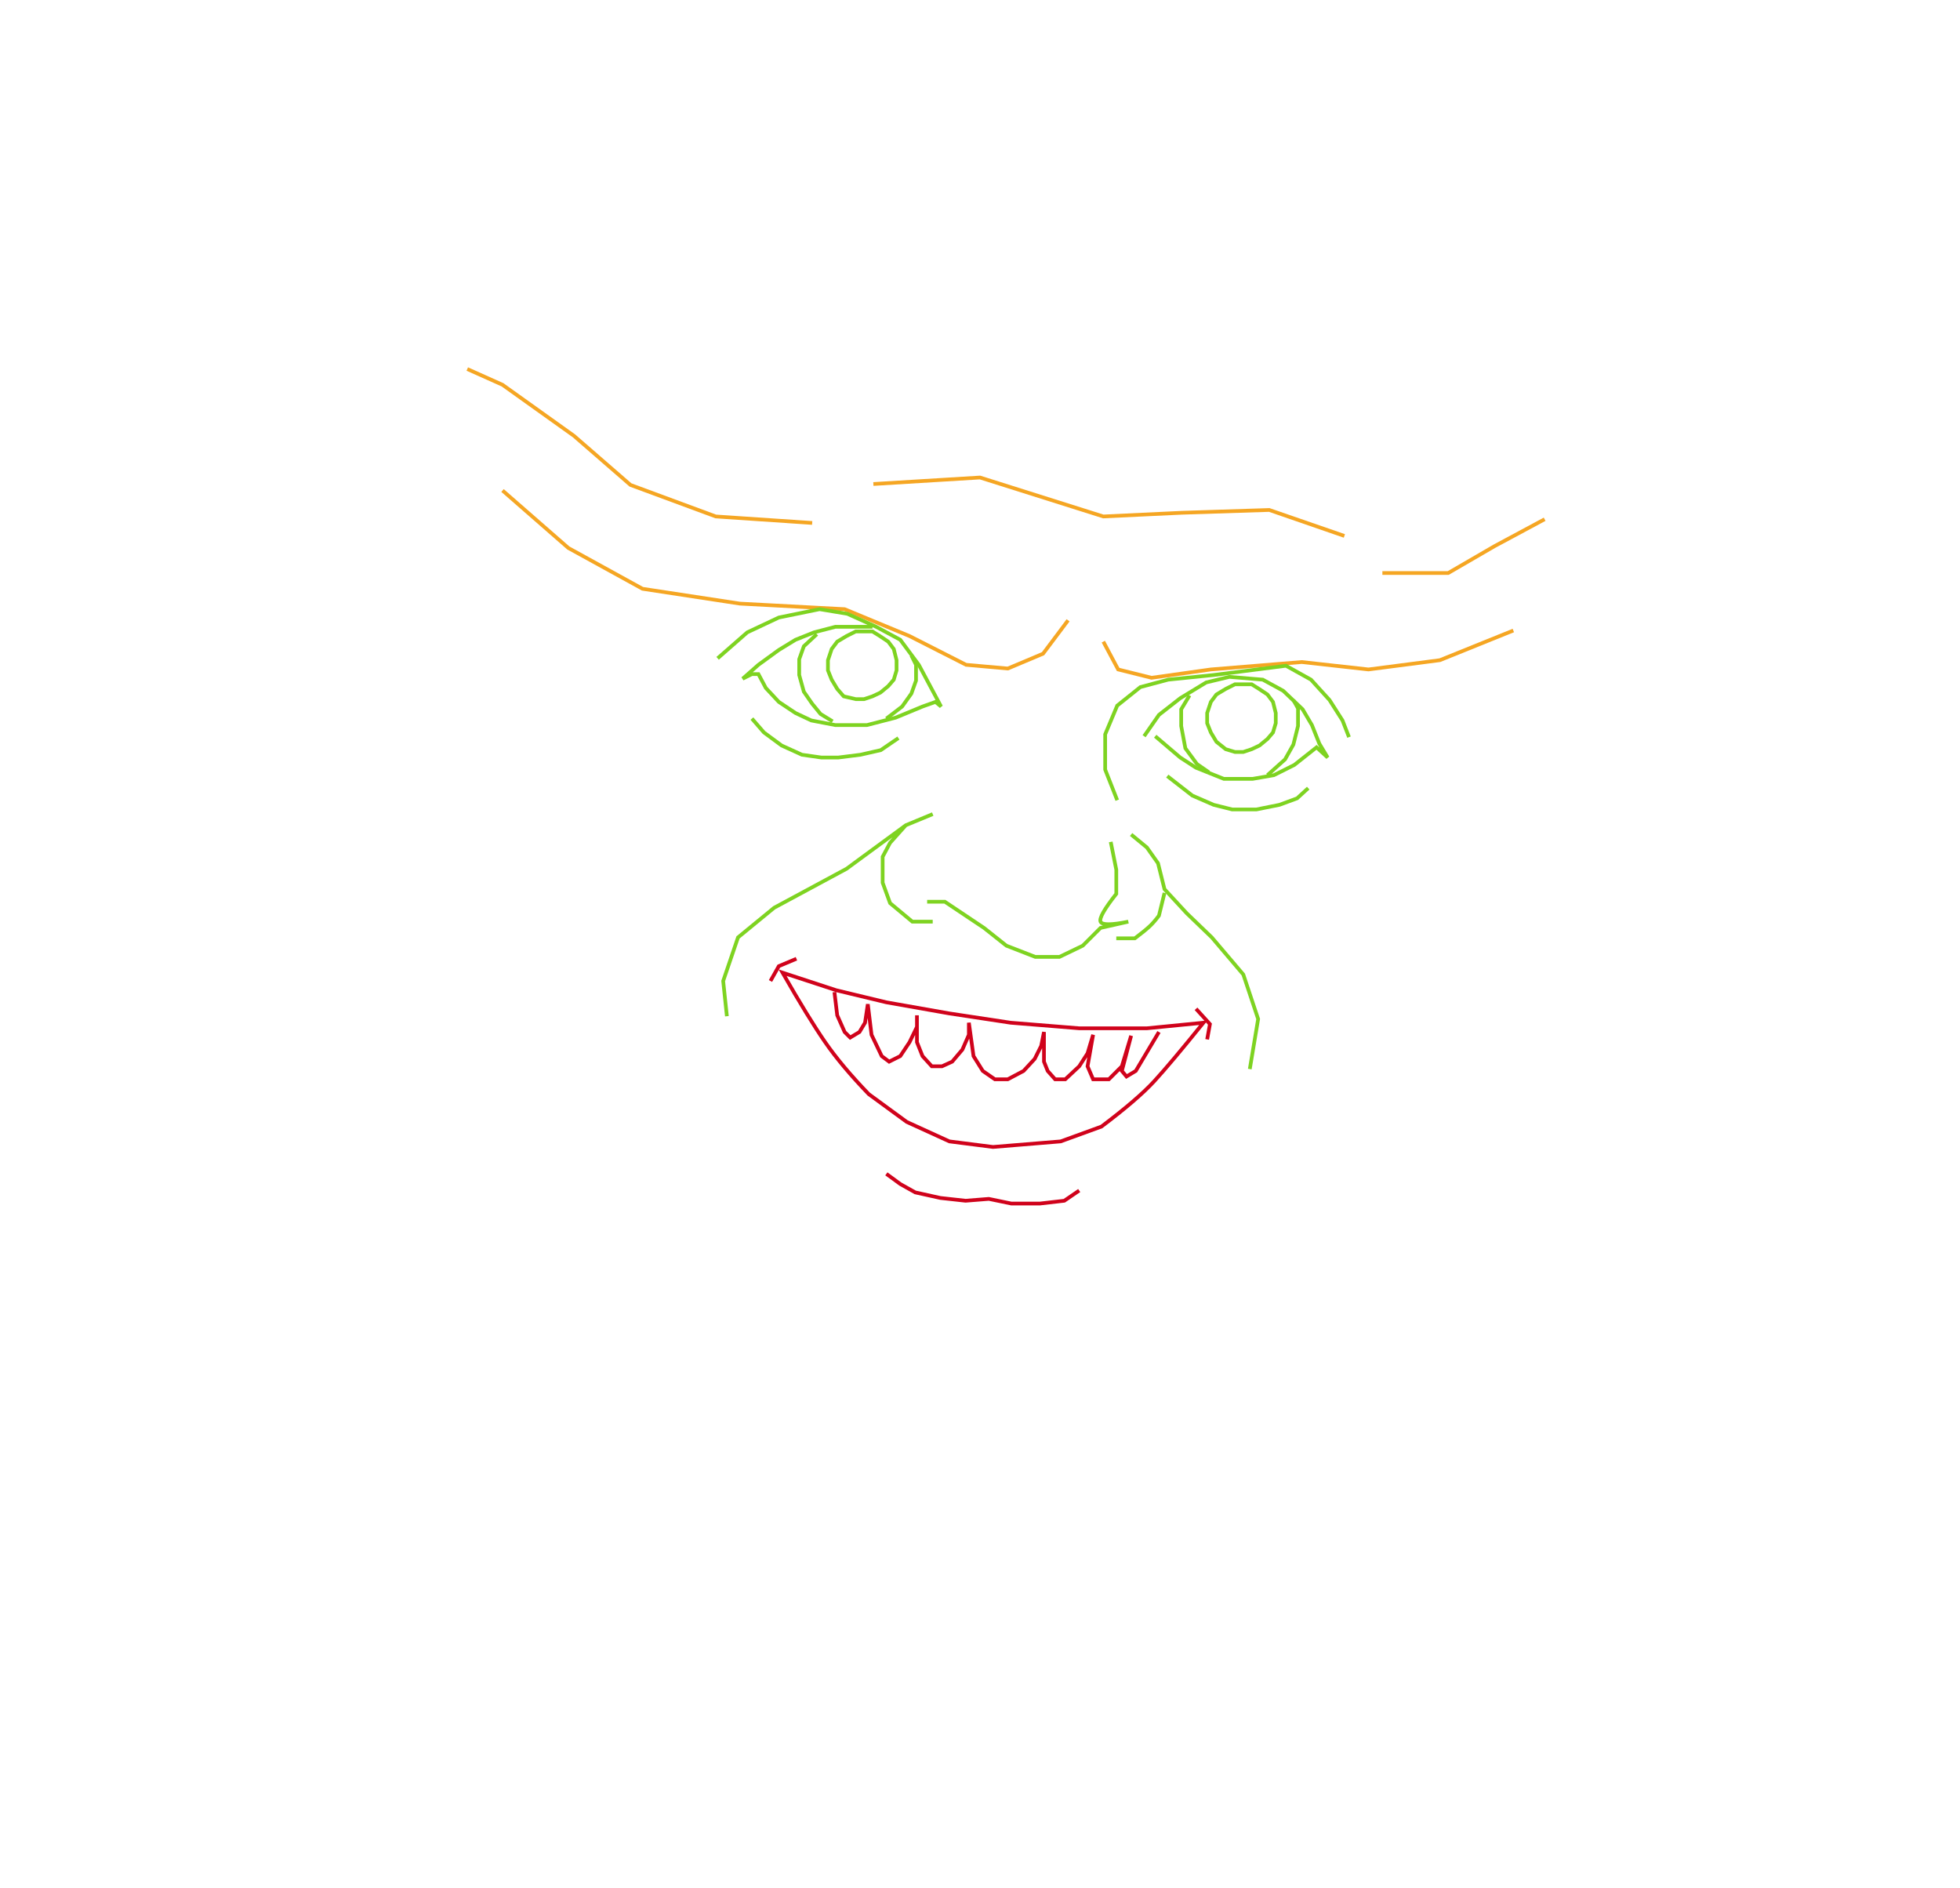
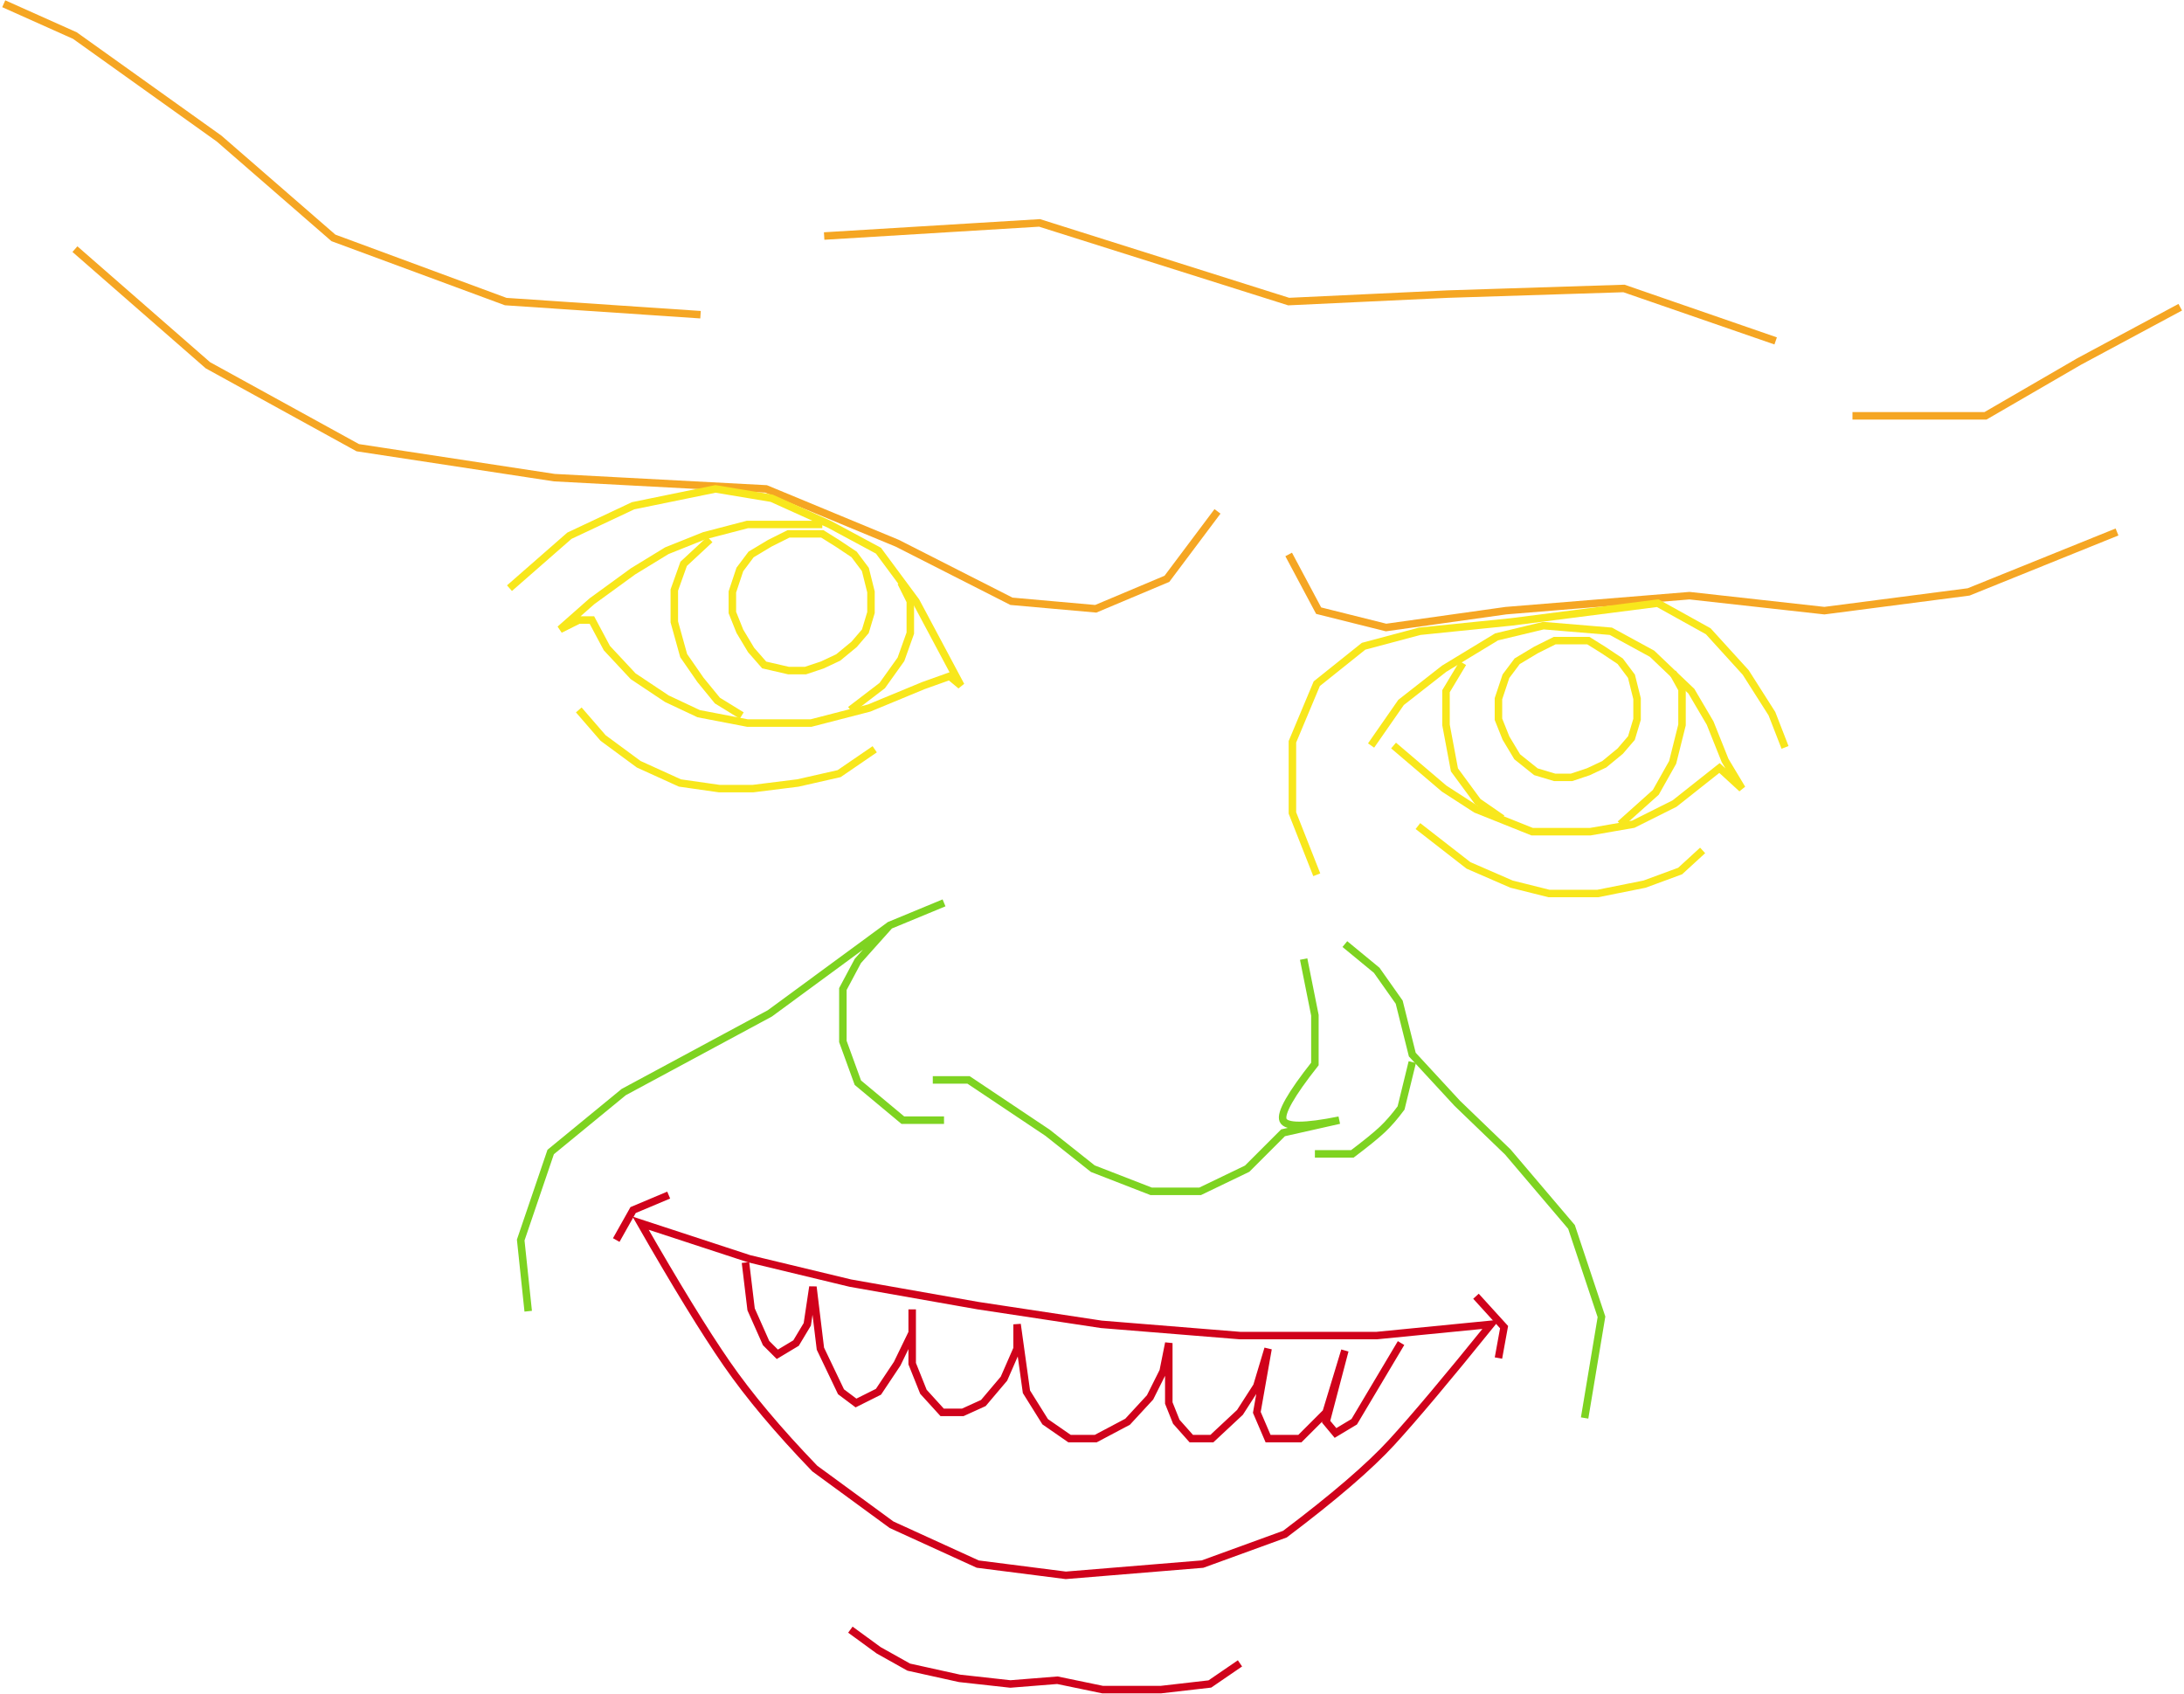
- <svg xmlns="http://www.w3.org/2000/svg" width="1057px" height="1018px" viewBox="0 0 1057 1018" version="1.1">
+ <svg xmlns="http://www.w3.org/2000/svg" width="583px" height="452px" viewBox="0 0 583 452" version="1.1">
  <defs />
-   <g id="ferengi" stroke="none" stroke-width="1" fill="none" fill-rule="evenodd">
-     <g id="expression1" transform="translate(252, 199)" fill-rule="nonzero" stroke-width="2">
-       <g id="brow" stroke="#F5A623">
-         <polyline id="Path-19-Copy" points="0 0 19 8.5 57.5 36 88 62.5 134 79.5 186 83" />
-         <polyline id="Path-20-Copy" points="581 81 554 95.5 529 110 493.5 110" />
-         <polyline id="Path-7-Copy" points="219 62 276.5 58.5 343 79.5 385.5 77.5 432.5 76 473 90" />
-         <polyline id="Path-4-Copy-2" points="19 65.5 54.5 96.5 94.5 118.5 147 126.5 203.5 129.5 238.5 144 269 159.5 291.5 161.5 310.5 153.5 324 135.5" />
-         <polyline id="Path-5-Copy-2" points="343 147 351 162 369 166.5 401 162 450 158 486 162 524.5 157 564.118 141" />
-       </g>
-       <g id="mouth" transform="translate(163, 318)" stroke="#D0021B">
-         <path d="M234,34.5 C222.29,49 213.457,59.5 207.5,66 C201.543,72.5 192.043,80.666 179,90.5 L157,98.5 L120.5,101.5 L97,98.5 L74,88 L53.5,73 C43.746,62.883 35.913,53.55 30,45 C24.087,36.45 16.421,23.95 7,7.5 L36,17 L63,23.5 L97,29.5 L130,34.5 L167,37.5 L203.5,37.5 L234,34.5 Z" id="Path-35-Copy" />
-         <polyline id="Path-16-Copy" points="0.5 12 5 4 14.5 0" />
-         <polyline id="Path-17-Copy" points="230 27 237.5 35.25 236 43.5" />
-         <path d="M63,116 L70.536,121.5 L78.575,126 C87.618,128 92.14,129 92.14,129 C101.184,130 105.705,130.5 105.705,130.5 C114.079,129.833 118.266,129.5 118.266,129.5 L130.324,132 C140.707,132 145.899,132 145.899,132 C154.607,131 158.961,130.5 158.961,130.5 L167,125" id="Path-18-Copy" />
-         <polyline id="Path-37" points="35 18 36.5 30.5 40.5 39.5 43.5 42.5 48.5 39.5 51.5 34.5 53 24.5 55 41 60.5 52.5 64.5 55.5 70.5 52.5 75.5 45 79.5 36.75 79.5 30.5 79.5 45 82.5 52.5 87.5 58 93 58 98.5 55.5 104 49 107.5 41 107.5 34.5 110 52.5 115 60.5 121.5 65 128.5 65 137 60.5 143 54 146.5 47 148 39.5 148 55.5 150 60.5 154 65 159.5 65 167 58 171.5 51 174.5 41 171.5 58 174.5 65 183 65 190 58 195 41.5 190 60.5 192.5 63.5 197.5 60.5 210 39.5" />
-       </g>
-       <g id="nose" transform="translate(138, 240)" stroke="#7ED321">
-         <polyline id="Path-10-Copy" points="2 109 0 90 8 66.5 27.5 50.5 66.5 29.5 98.5 6 113 0 98.5 6 90 15.5 86 23 86 37 90 48 102 58 113 58" />
-         <path d="M110,47.26 L119.548,47.26 L128.594,53.309 L140.655,61.374 L152.716,70.951 L168.294,77 L181.36,77 L193.924,70.951 L203.5,61.374 L218.5,58 C209.256,59.862 204.256,59.862 203.5,58 C202.744,56.138 205.577,51.138 212,43 L212,30 L209,15" id="Path-11-Copy" />
-         <polyline id="Path-12-Copy" points="284 137.5 288.5 110.5 280.5 86.5 263.5 66.5 250 53.5 238 40.5 234.5 26.5 228.5 18 220 11" />
-         <path d="M212,67 L222,67 C225.693,64.212 228.36,62.045 230,60.5 C231.64,58.955 233.307,57.038 235,54.75 L238,42.5" id="Path-13-Copy" />
-       </g>
-       <g id="eyes" transform="translate(135, 129)" stroke="#7ED321">
-         <polyline id="Path-38" points="0 27 16 13 33 5 55 0.5 70 3 85.5 10 93.149 14.118 98.5 17 108.5 30.5 120.5 53 117.5 50.5 110.5 53 96 59 80.5 63 63.5 63 50.5 60.5 42 56.5 33 50.5 26 43 22 35.5 18.5 35.5 13.5 38 22 30.5 33 22.5 42 17 52 13 63.5 10 75.5 10 83.5 10" />
-         <polyline id="Path-39" points="18.5 59.5 25 67 34.5 74 45.5 79 56 80.5 65 80.5 77 79 88 76.5 97.5 70" />
-         <polyline id="Path-40" points="53.5 14 46.5 20.5 44 27.5 44 36 46.5 45 51 51.5 55.5 57 62 61" />
-         <polyline id="Path-41" points="91 59.5 99.5 53 104.5 46 107 39 107 34.5 107 30.5 104.5 25.5" />
-         <polygon id="Path-42" points="79 12.5 83.5 12.5 87.5 15 92 18 95 22 96.5 28 96.5 33.5 95 38.5 92 42 87.75 45.5 83.5 47.5 79 49 74.5 49 68 47.5 64.5 43.5 61.5 38.5 59.5 33.5 59.5 28 61.5 22 64.5 18 69.5 15 74.5 12.5" />
-         <polygon id="Path-42" points="283.5 41 288 41 292 43.5 296.5 46.5 299.5 50.5 301 56.5 301 62 299.5 67 296.5 70.5 292.25 74 288 76 283.5 77.5 279 77.5 274 76 269 72 266 67 264 62 264 56.5 266 50.5 269 46.5 274 43.5 279 41" />
-         <polyline id="Path-43" points="215.5 103.5 209 87 209 68 215.5 52.5 228 42.5 243 38.5 267.5 36 306.5 31 320 38.5 330 49.5 337 60.5 340.5 69.5" />
-         <polyline id="Path-44" points="230 69 238 57.5 249.5 48.5 263.5 40 276 37 294 38.5 305 44.5 315.5 54.5 320.5 63 324.5 73 329 80.5 323 75 311 84.5 300 90 288.5 92 273 92 258 86 249.5 80.5 236 69" />
-         <polyline id="Path-45" points="242.5 90.5 256 101 267.5 106 277.5 108.5 290.5 108.5 303 106 312.5 102.5 318.5 97" />
-         <polyline id="Path-46" points="254.5 47 250 54.5 250 63.5 252.25 75.5 258.5 84 265 88.5" />
-         <polyline id="Path-47" points="296.5 90 306 81.5 310.5 73.5 313 63.5 313 54 310.5 49.5" />
+   <g id="Page-1" stroke="none" stroke-width="1" fill="none" fill-rule="evenodd">
+     <g id="ferengi" transform="translate(-251, -198)" fill-rule="nonzero" stroke-width="2">
+       <g id="expression1" transform="translate(252, 199)">
+         <g id="brow" stroke="#F5A623">
+           <polyline id="Path-19-Copy" points="0 0 19 8.5 57.5 36 88 62.5 134 79.5 186 83" />
+           <polyline id="Path-20-Copy" points="581 81 554 95.5 529 110 493.5 110" />
+           <polyline id="Path-7-Copy" points="219 62 276.5 58.5 343 79.5 385.5 77.5 432.5 76 473 90" />
+           <polyline id="Path-4-Copy-2" points="19 65.5 54.5 96.5 94.5 118.5 147 126.5 203.5 129.5 238.5 144 269 159.5 291.5 161.5 310.5 153.5 324 135.5" />
+           <polyline id="Path-5-Copy-2" points="343 147 351 162 369 166.5 401 162 450 158 486 162 524.5 157 564.118 141" />
+         </g>
+         <g id="mouth" transform="translate(163, 318)" stroke="#D0021B">
+           <path d="M234,34.5 C222.29,49 213.457,59.5 207.5,66 C201.543,72.5 192.043,80.666 179,90.5 L157,98.5 L120.5,101.5 L97,98.5 L74,88 L53.5,73 C43.746,62.883 35.913,53.55 30,45 C24.087,36.45 16.421,23.95 7,7.5 L36,17 L63,23.5 L97,29.5 L130,34.5 L167,37.5 L203.5,37.5 L234,34.5 Z" id="Path-35-Copy" />
+           <polyline id="Path-16-Copy" points="0.5 12 5 4 14.5 0" />
+           <polyline id="Path-17-Copy" points="230 27 237.5 35.25 236 43.5" />
+           <path d="M63,116 L70.536,121.5 L78.575,126 C87.618,128 92.14,129 92.14,129 C101.184,130 105.705,130.5 105.705,130.5 C114.079,129.833 118.266,129.5 118.266,129.5 L130.324,132 C140.707,132 145.899,132 145.899,132 C154.607,131 158.961,130.5 158.961,130.5 L167,125" id="Path-18-Copy" />
+           <polyline id="Path-37" points="35 18 36.5 30.5 40.5 39.5 43.5 42.5 48.5 39.5 51.5 34.5 53 24.5 55 41 60.5 52.5 64.5 55.5 70.5 52.5 75.5 45 79.5 36.75 79.5 30.5 79.5 45 82.5 52.5 87.5 58 93 58 98.5 55.5 104 49 107.5 41 107.5 34.5 110 52.5 115 60.5 121.5 65 128.5 65 137 60.5 143 54 146.5 47 148 39.5 148 55.5 150 60.5 154 65 159.5 65 167 58 171.5 51 174.5 41 171.5 58 174.5 65 183 65 190 58 195 41.5 190 60.5 192.5 63.5 197.5 60.5 210 39.5" />
+         </g>
+         <g id="nose" transform="translate(138, 240)" stroke="#7ED321">
+           <polyline id="Path-10-Copy" points="2 109 0 90 8 66.5 27.5 50.5 66.5 29.5 98.5 6 113 0 98.5 6 90 15.5 86 23 86 37 90 48 102 58 113 58" />
+           <path d="M110,47.26 L119.548,47.26 L128.594,53.309 L140.655,61.374 L152.716,70.951 L168.294,77 L181.36,77 L193.924,70.951 L203.5,61.374 L218.5,58 C209.256,59.862 204.256,59.862 203.5,58 C202.744,56.138 205.577,51.138 212,43 L212,30 L209,15" id="Path-11-Copy" />
+           <polyline id="Path-12-Copy" points="284 137.5 288.5 110.5 280.5 86.5 263.5 66.5 250 53.5 238 40.5 234.5 26.5 228.5 18 220 11" />
+           <path d="M212,67 L222,67 C225.693,64.212 228.36,62.045 230,60.5 C231.64,58.955 233.307,57.038 235,54.75 L238,42.5" id="Path-13-Copy" />
+         </g>
+         <g id="eyes" transform="translate(135, 129)" stroke="#F8E71C">
+           <polyline id="Path-38" points="0 27 16 13 33 5 55 0.5 70 3 85.5 10 93.149 14.118 98.5 17 108.5 30.5 120.5 53 117.5 50.5 110.5 53 96 59 80.5 63 63.5 63 50.5 60.5 42 56.5 33 50.5 26 43 22 35.5 18.5 35.5 13.5 38 22 30.5 33 22.5 42 17 52 13 63.5 10 75.5 10 83.5 10" />
+           <polyline id="Path-39" points="18.5 59.5 25 67 34.5 74 45.5 79 56 80.5 65 80.5 77 79 88 76.5 97.5 70" />
+           <polyline id="Path-40" points="53.5 14 46.5 20.5 44 27.5 44 36 46.5 45 51 51.5 55.5 57 62 61" />
+           <polyline id="Path-41" points="91 59.5 99.5 53 104.5 46 107 39 107 34.5 107 30.5 104.5 25.5" />
+           <polygon id="Path-42" points="79 12.5 83.5 12.5 87.5 15 92 18 95 22 96.5 28 96.5 33.5 95 38.5 92 42 87.75 45.5 83.5 47.5 79 49 74.5 49 68 47.5 64.5 43.5 61.5 38.5 59.5 33.5 59.5 28 61.5 22 64.5 18 69.5 15 74.5 12.5" />
+           <polygon id="Path-42" points="283.5 41 288 41 292 43.5 296.5 46.5 299.5 50.5 301 56.5 301 62 299.5 67 296.5 70.5 292.25 74 288 76 283.5 77.5 279 77.5 274 76 269 72 266 67 264 62 264 56.5 266 50.5 269 46.5 274 43.5 279 41" />
+           <polyline id="Path-43" points="215.5 103.5 209 87 209 68 215.5 52.5 228 42.5 243 38.5 267.5 36 306.5 31 320 38.5 330 49.5 337 60.5 340.5 69.5" />
+           <polyline id="Path-44" points="230 69 238 57.5 249.5 48.5 263.5 40 276 37 294 38.5 305 44.5 315.5 54.5 320.5 63 324.5 73 329 80.5 323 75 311 84.5 300 90 288.5 92 273 92 258 86 249.5 80.5 236 69" />
+           <polyline id="Path-45" points="242.5 90.5 256 101 267.5 106 277.5 108.5 290.5 108.5 303 106 312.5 102.5 318.5 97" />
+           <polyline id="Path-46" points="254.5 47 250 54.5 250 63.5 252.25 75.5 258.5 84 265 88.5" />
+           <polyline id="Path-47" points="296.5 90 306 81.5 310.5 73.5 313 63.5 313 54 310.5 49.5" />
+         </g>
      </g>
    </g>
  </g>
</svg>
